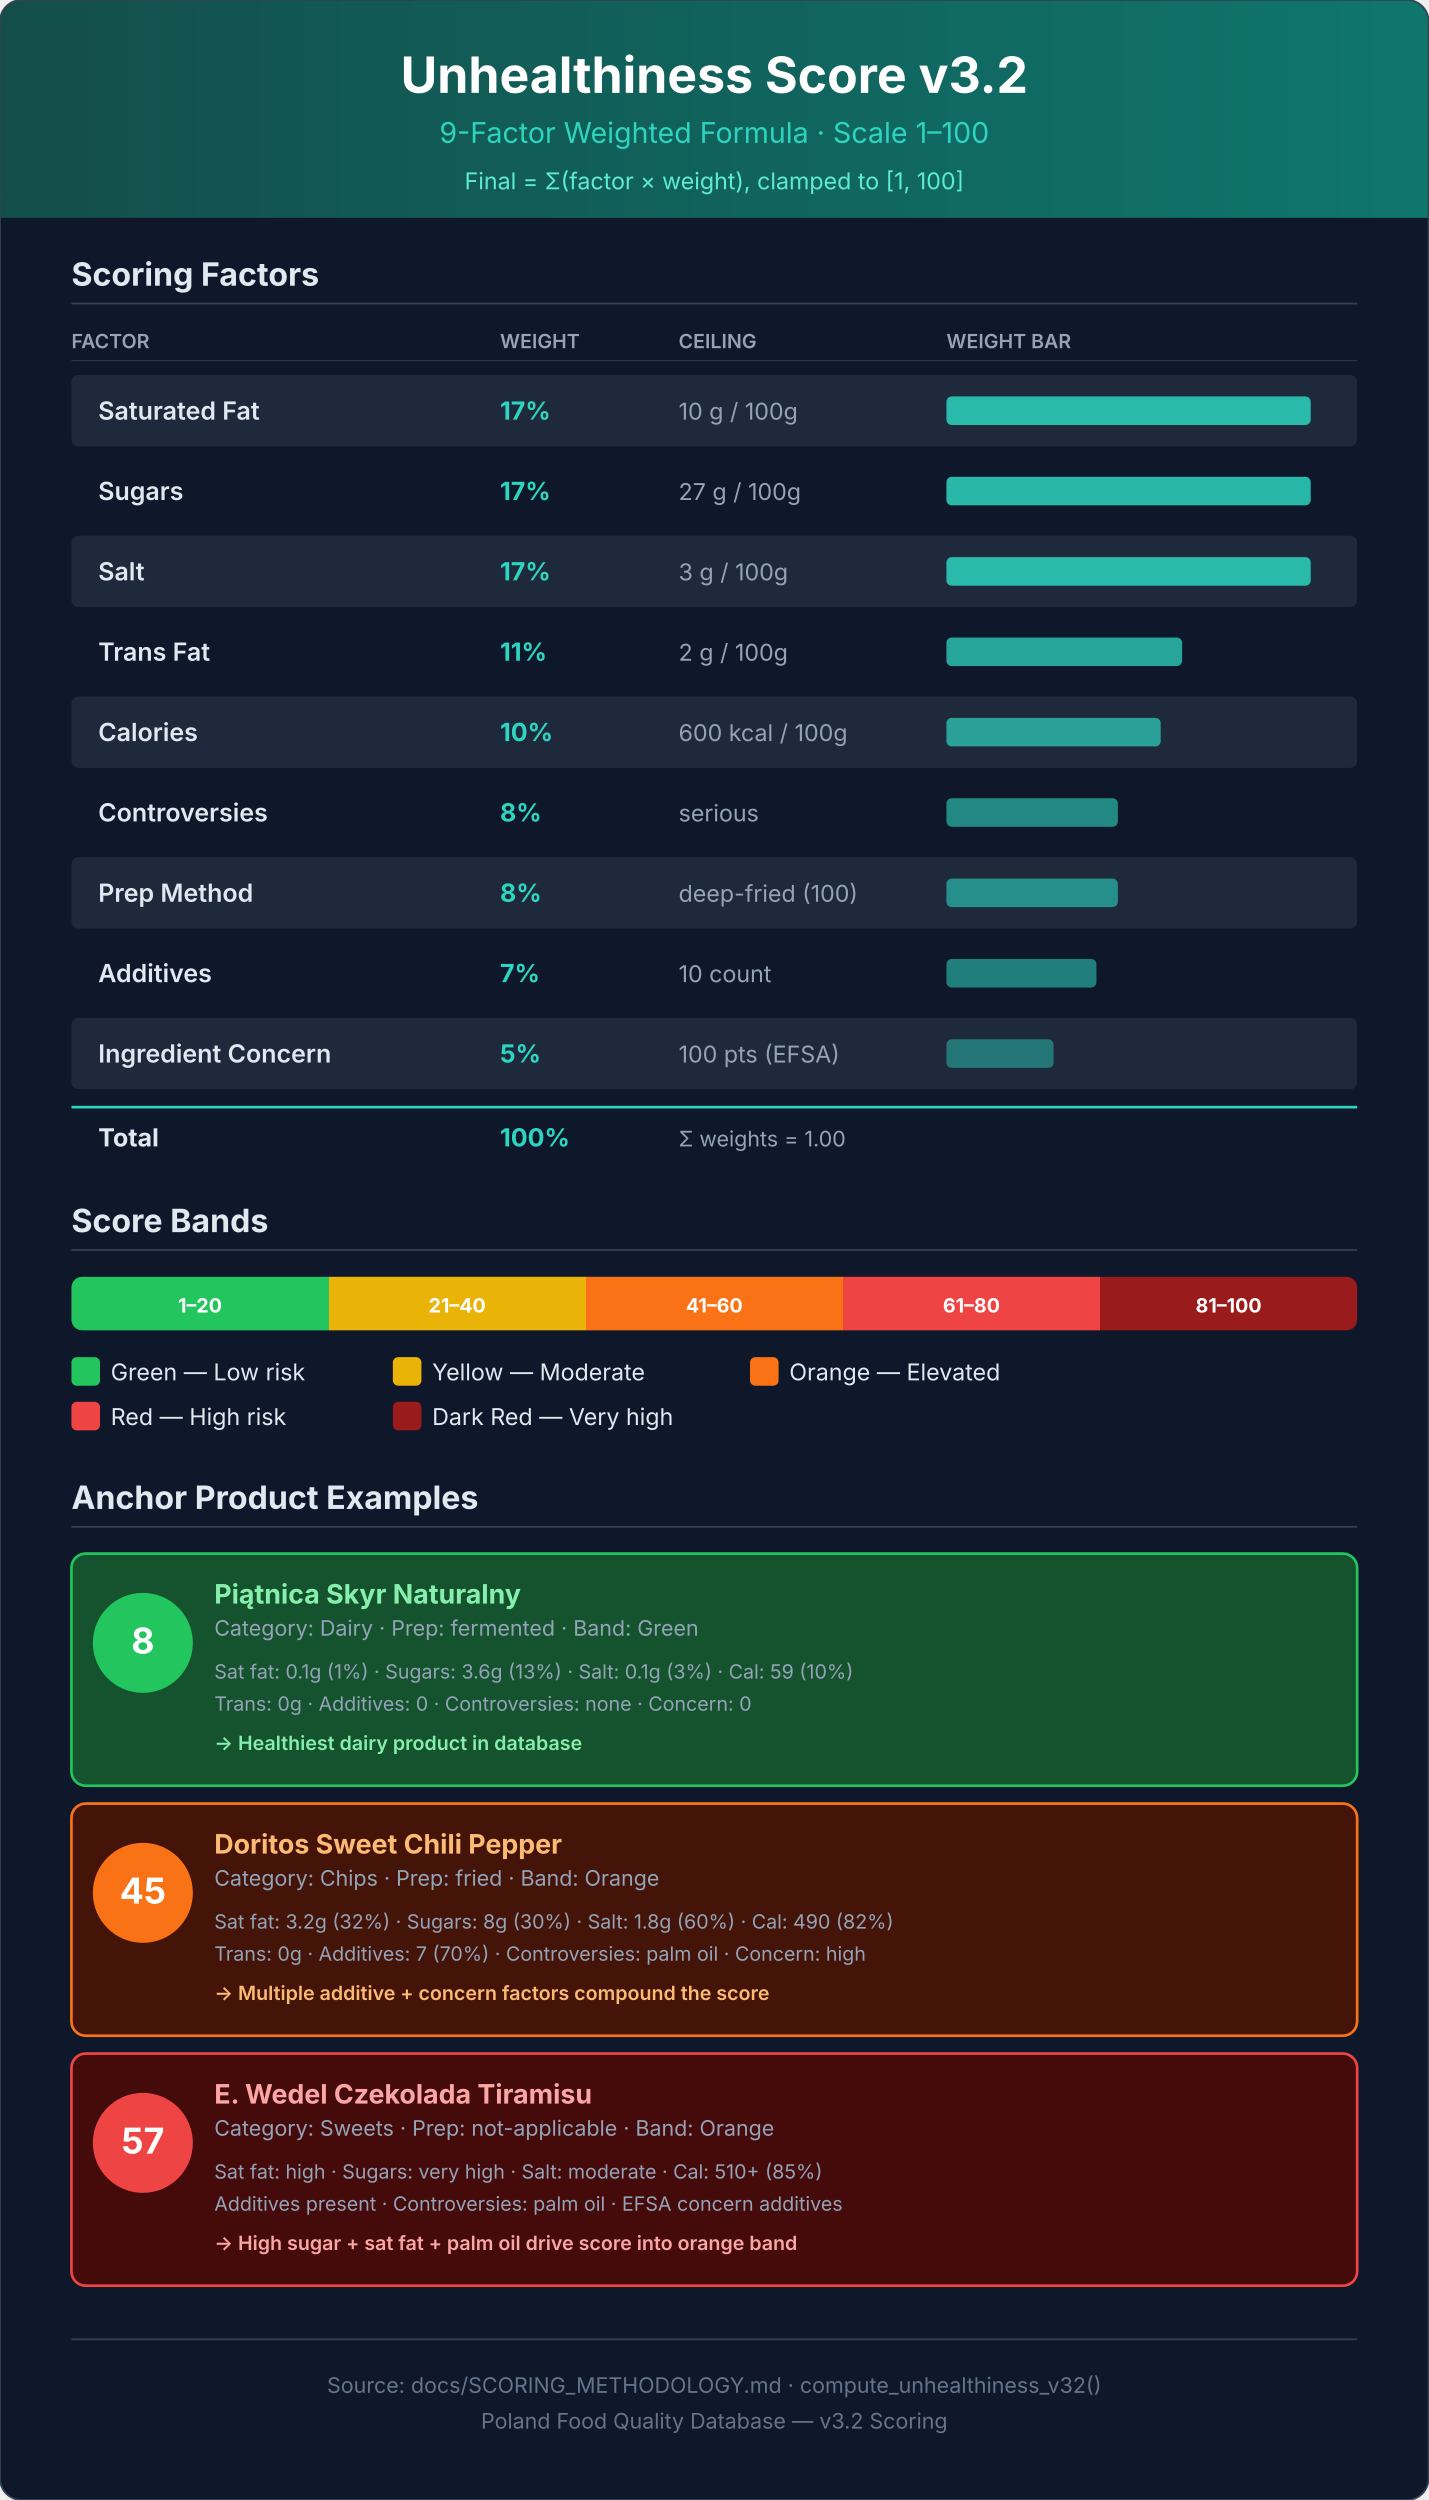
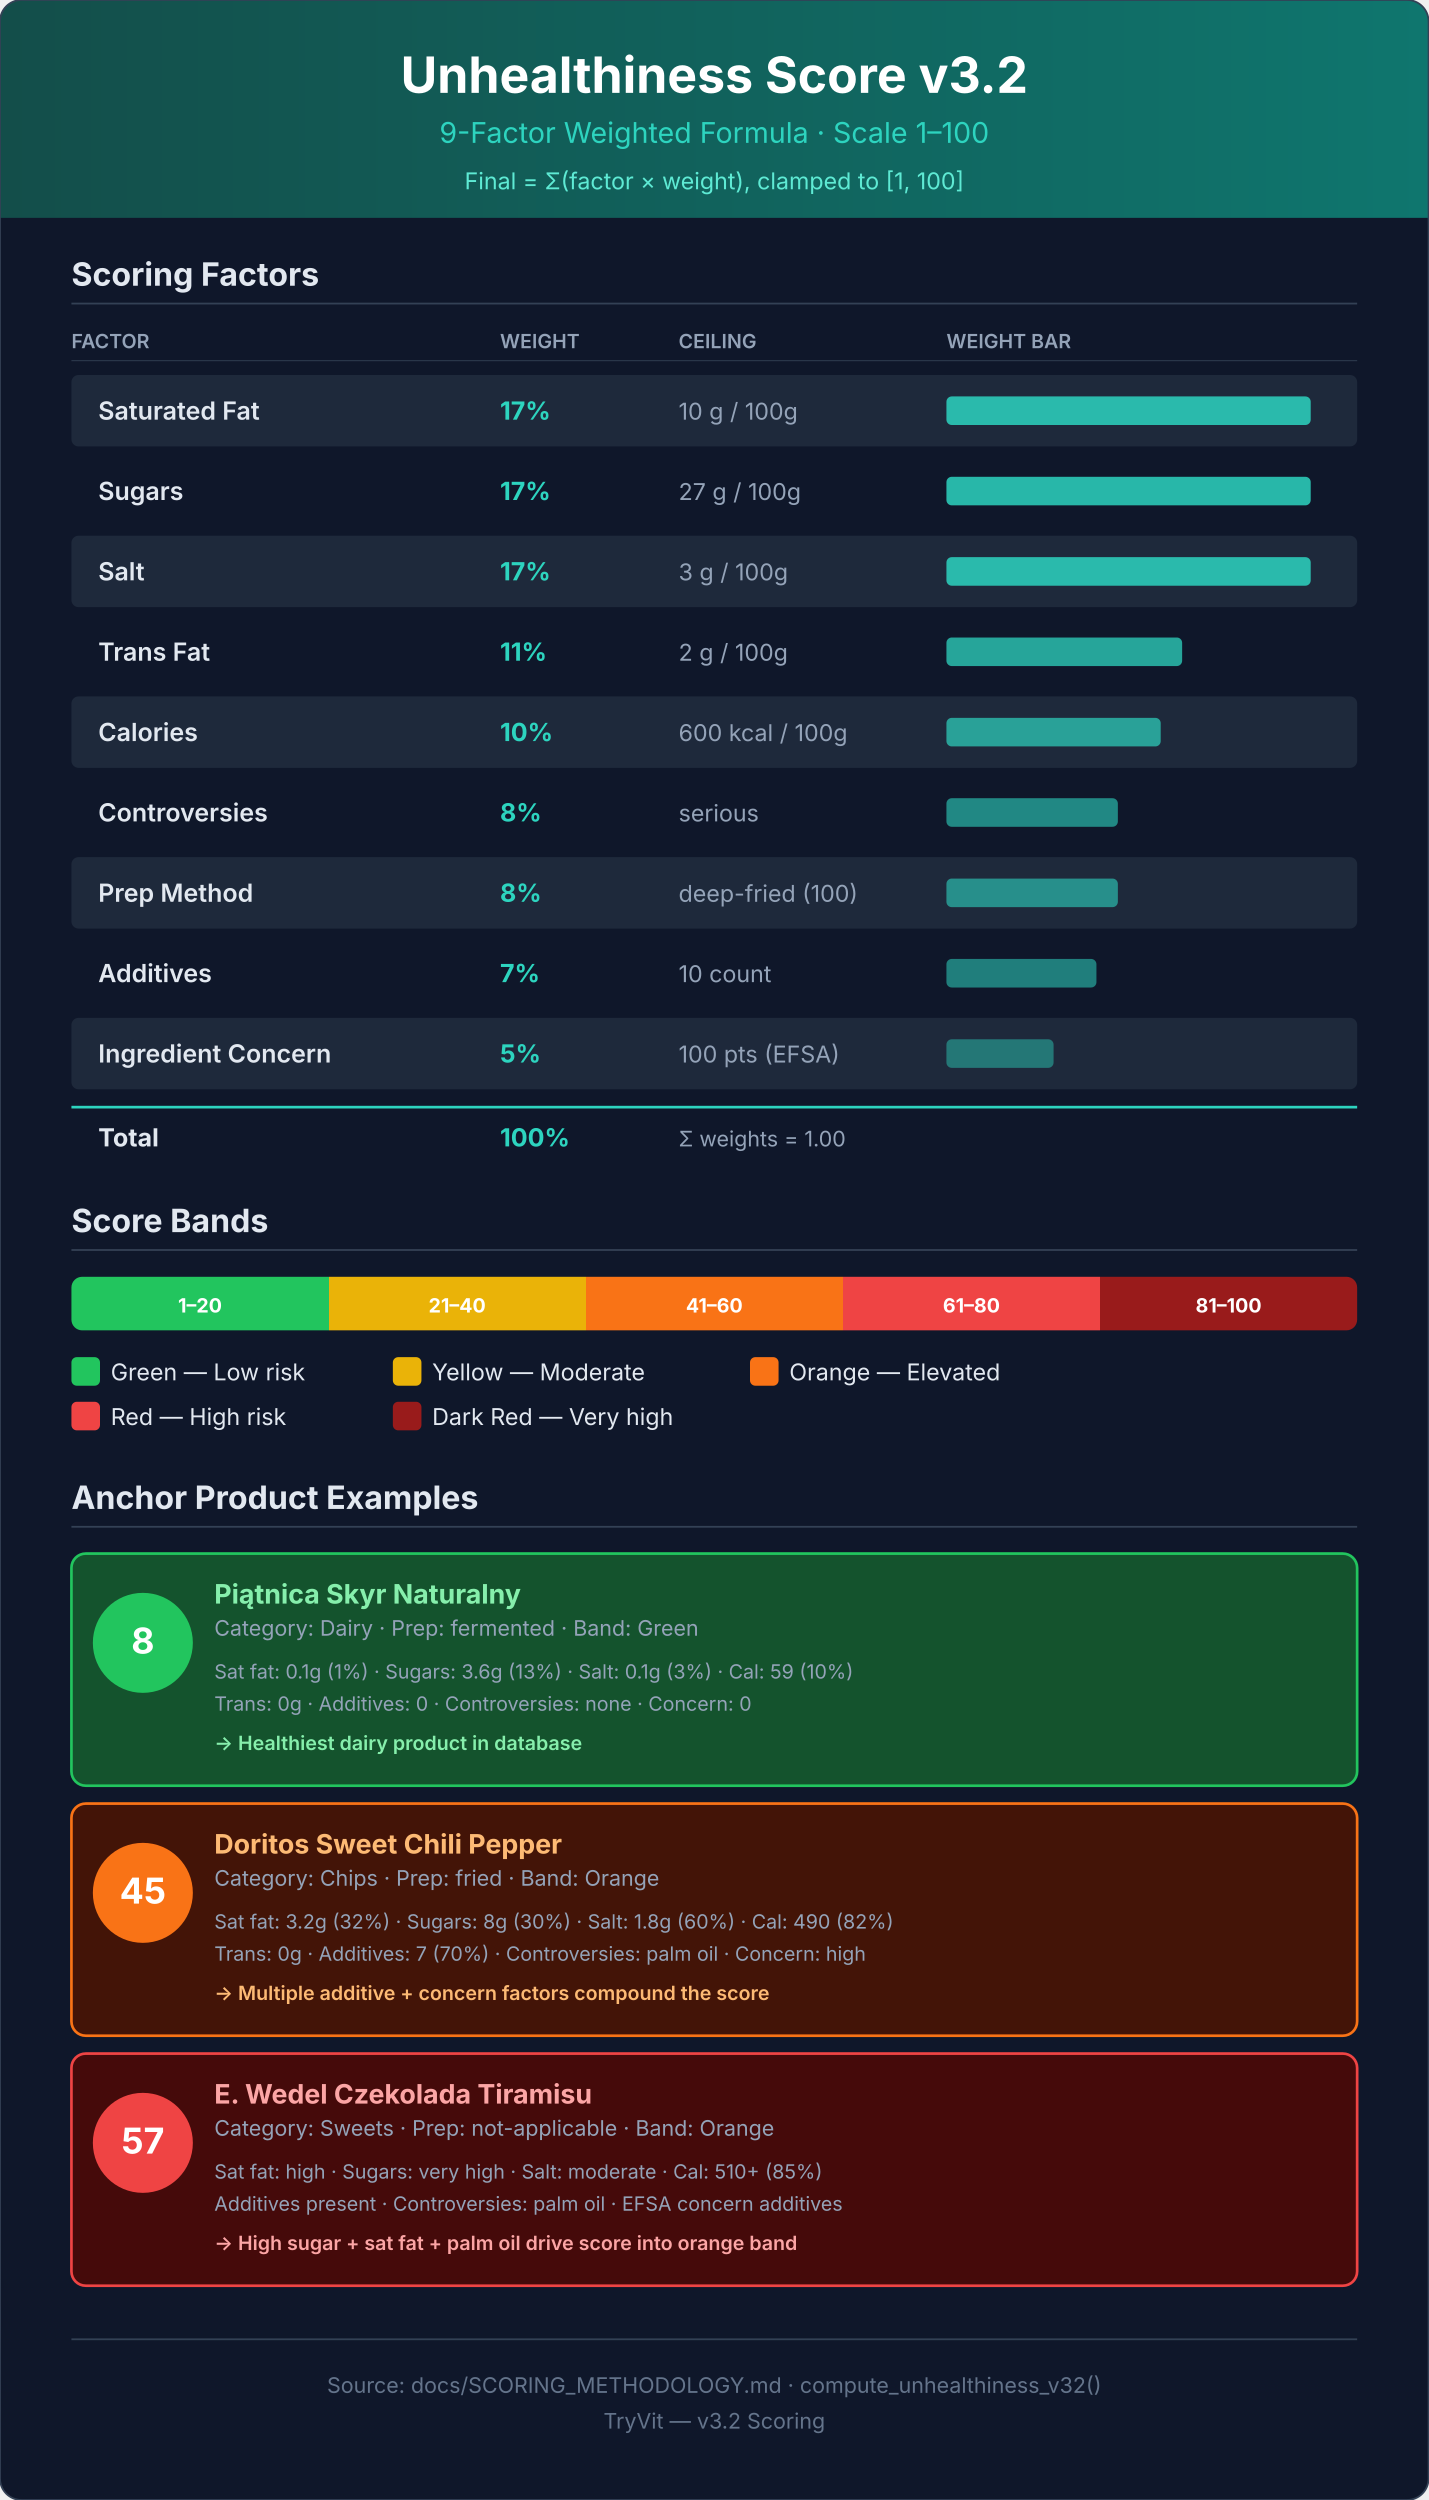
<svg xmlns="http://www.w3.org/2000/svg" viewBox="0 0 800 1400" width="800" height="1400">
  <defs>
    <linearGradient id="headerGrad" x1="0" y1="0" x2="1" y2="0">
      <stop offset="0%" stop-color="#134e4a" />
      <stop offset="100%" stop-color="#0f766e" />
    </linearGradient>
    <linearGradient id="bandGrad" x1="0" y1="0" x2="1" y2="0">
      <stop offset="0%" stop-color="#22c55e" />
      <stop offset="20%" stop-color="#22c55e" />
      <stop offset="20%" stop-color="#eab308" />
      <stop offset="40%" stop-color="#eab308" />
      <stop offset="40%" stop-color="#f97316" />
      <stop offset="60%" stop-color="#f97316" />
      <stop offset="60%" stop-color="#ef4444" />
      <stop offset="80%" stop-color="#ef4444" />
      <stop offset="80%" stop-color="#991b1b" />
      <stop offset="100%" stop-color="#991b1b" />
    </linearGradient>
  </defs>
  <rect width="800" height="1400" rx="12" fill="#0f172a" />
  <rect width="800" height="120" rx="12" fill="url(#headerGrad)" />
  <rect y="110" width="800" height="12" fill="url(#headerGrad)" />
  <text x="400" y="52" text-anchor="middle" font-family="system-ui,-apple-system,sans-serif" font-size="28" font-weight="700" fill="#ffffff">Unhealthiness Score v3.2</text>
  <text x="400" y="80" text-anchor="middle" font-family="system-ui,-apple-system,sans-serif" font-size="16" fill="#2dd4bf">9-Factor Weighted Formula · Scale 1–100</text>
  <text x="400" y="106" text-anchor="middle" font-family="system-ui,-apple-system,sans-serif" font-size="13" fill="#5eead4">Final = Σ(factor × weight), clamped to [1, 100]</text>
  <text x="40" y="160" font-family="system-ui,-apple-system,sans-serif" font-size="18" font-weight="700" fill="#e2e8f0">Scoring Factors</text>
  <line x1="40" y1="170" x2="760" y2="170" stroke="#334155" stroke-width="1" />
  <text x="40" y="195" font-family="system-ui,-apple-system,sans-serif" font-size="11" font-weight="600" fill="#94a3b8">FACTOR</text>
  <text x="280" y="195" font-family="system-ui,-apple-system,sans-serif" font-size="11" font-weight="600" fill="#94a3b8">WEIGHT</text>
  <text x="380" y="195" font-family="system-ui,-apple-system,sans-serif" font-size="11" font-weight="600" fill="#94a3b8">CEILING</text>
  <text x="530" y="195" font-family="system-ui,-apple-system,sans-serif" font-size="11" font-weight="600" fill="#94a3b8">WEIGHT BAR</text>
  <line x1="40" y1="202" x2="760" y2="202" stroke="#334155" stroke-width="0.5" />
  <rect x="40" y="210" width="720" height="40" rx="4" fill="#1e293b" />
  <text x="55" y="235" font-family="system-ui,-apple-system,sans-serif" font-size="14" font-weight="600" fill="#e2e8f0">Saturated Fat</text>
  <text x="280" y="235" font-family="system-ui,-apple-system,sans-serif" font-size="14" font-weight="700" fill="#2dd4bf">17%</text>
  <text x="380" y="235" font-family="system-ui,-apple-system,sans-serif" font-size="13" fill="#94a3b8">10 g / 100g</text>
  <rect x="530" y="222" width="204" height="16" rx="3" fill="#2dd4bf" opacity="0.85" />
  <rect x="40" y="255" width="720" height="40" rx="4" fill="#0f172a" />
  <text x="55" y="280" font-family="system-ui,-apple-system,sans-serif" font-size="14" font-weight="600" fill="#e2e8f0">Sugars</text>
  <text x="280" y="280" font-family="system-ui,-apple-system,sans-serif" font-size="14" font-weight="700" fill="#2dd4bf">17%</text>
  <text x="380" y="280" font-family="system-ui,-apple-system,sans-serif" font-size="13" fill="#94a3b8">27 g / 100g</text>
  <rect x="530" y="267" width="204" height="16" rx="3" fill="#2dd4bf" opacity="0.85" />
  <rect x="40" y="300" width="720" height="40" rx="4" fill="#1e293b" />
  <text x="55" y="325" font-family="system-ui,-apple-system,sans-serif" font-size="14" font-weight="600" fill="#e2e8f0">Salt</text>
  <text x="280" y="325" font-family="system-ui,-apple-system,sans-serif" font-size="14" font-weight="700" fill="#2dd4bf">17%</text>
  <text x="380" y="325" font-family="system-ui,-apple-system,sans-serif" font-size="13" fill="#94a3b8">3 g / 100g</text>
  <rect x="530" y="312" width="204" height="16" rx="3" fill="#2dd4bf" opacity="0.85" />
  <rect x="40" y="345" width="720" height="40" rx="4" fill="#0f172a" />
  <text x="55" y="370" font-family="system-ui,-apple-system,sans-serif" font-size="14" font-weight="600" fill="#e2e8f0">Trans Fat</text>
  <text x="280" y="370" font-family="system-ui,-apple-system,sans-serif" font-size="14" font-weight="700" fill="#2dd4bf">11%</text>
  <text x="380" y="370" font-family="system-ui,-apple-system,sans-serif" font-size="13" fill="#94a3b8">2 g / 100g</text>
  <rect x="530" y="357" width="132" height="16" rx="3" fill="#2dd4bf" opacity="0.75" />
  <rect x="40" y="390" width="720" height="40" rx="4" fill="#1e293b" />
  <text x="55" y="415" font-family="system-ui,-apple-system,sans-serif" font-size="14" font-weight="600" fill="#e2e8f0">Calories</text>
  <text x="280" y="415" font-family="system-ui,-apple-system,sans-serif" font-size="14" font-weight="700" fill="#2dd4bf">10%</text>
  <text x="380" y="415" font-family="system-ui,-apple-system,sans-serif" font-size="13" fill="#94a3b8">600 kcal / 100g</text>
  <rect x="530" y="402" width="120" height="16" rx="3" fill="#2dd4bf" opacity="0.7" />
  <rect x="40" y="435" width="720" height="40" rx="4" fill="#0f172a" />
  <text x="55" y="460" font-family="system-ui,-apple-system,sans-serif" font-size="14" font-weight="600" fill="#e2e8f0">Controversies</text>
  <text x="280" y="460" font-family="system-ui,-apple-system,sans-serif" font-size="14" font-weight="700" fill="#2dd4bf">8%</text>
  <text x="380" y="460" font-family="system-ui,-apple-system,sans-serif" font-size="13" fill="#94a3b8">serious</text>
  <rect x="530" y="447" width="96" height="16" rx="3" fill="#2dd4bf" opacity="0.6" />
  <rect x="40" y="480" width="720" height="40" rx="4" fill="#1e293b" />
  <text x="55" y="505" font-family="system-ui,-apple-system,sans-serif" font-size="14" font-weight="600" fill="#e2e8f0">Prep Method</text>
  <text x="280" y="505" font-family="system-ui,-apple-system,sans-serif" font-size="14" font-weight="700" fill="#2dd4bf">8%</text>
  <text x="380" y="505" font-family="system-ui,-apple-system,sans-serif" font-size="13" fill="#94a3b8">deep-fried (100)</text>
  <rect x="530" y="492" width="96" height="16" rx="3" fill="#2dd4bf" opacity="0.6" />
  <rect x="40" y="525" width="720" height="40" rx="4" fill="#0f172a" />
  <text x="55" y="550" font-family="system-ui,-apple-system,sans-serif" font-size="14" font-weight="600" fill="#e2e8f0">Additives</text>
  <text x="280" y="550" font-family="system-ui,-apple-system,sans-serif" font-size="14" font-weight="700" fill="#2dd4bf">7%</text>
  <text x="380" y="550" font-family="system-ui,-apple-system,sans-serif" font-size="13" fill="#94a3b8">10 count</text>
  <rect x="530" y="537" width="84" height="16" rx="3" fill="#2dd4bf" opacity="0.55" />
  <rect x="40" y="570" width="720" height="40" rx="4" fill="#1e293b" />
  <text x="55" y="595" font-family="system-ui,-apple-system,sans-serif" font-size="14" font-weight="600" fill="#e2e8f0">Ingredient Concern</text>
  <text x="280" y="595" font-family="system-ui,-apple-system,sans-serif" font-size="14" font-weight="700" fill="#2dd4bf">5%</text>
  <text x="380" y="595" font-family="system-ui,-apple-system,sans-serif" font-size="13" fill="#94a3b8">100 pts (EFSA)</text>
  <rect x="530" y="582" width="60" height="16" rx="3" fill="#2dd4bf" opacity="0.45" />
  <line x1="40" y1="620" x2="760" y2="620" stroke="#2dd4bf" stroke-width="1.5" />
  <text x="55" y="642" font-family="system-ui,-apple-system,sans-serif" font-size="14" font-weight="700" fill="#e2e8f0">Total</text>
  <text x="280" y="642" font-family="system-ui,-apple-system,sans-serif" font-size="14" font-weight="700" fill="#2dd4bf">100%</text>
  <text x="380" y="642" font-family="system-ui,-apple-system,sans-serif" font-size="12" fill="#94a3b8">Σ weights = 1.00</text>
  <text x="40" y="690" font-family="system-ui,-apple-system,sans-serif" font-size="18" font-weight="700" fill="#e2e8f0">Score Bands</text>
  <line x1="40" y1="700" x2="760" y2="700" stroke="#334155" stroke-width="1" />
  <rect x="40" y="715" width="720" height="30" rx="6" fill="url(#bandGrad)" />
  <text x="112" y="735" text-anchor="middle" font-family="system-ui,-apple-system,sans-serif" font-size="11" font-weight="700" fill="#fff">1–20</text>
  <text x="256" y="735" text-anchor="middle" font-family="system-ui,-apple-system,sans-serif" font-size="11" font-weight="700" fill="#fff">21–40</text>
  <text x="400" y="735" text-anchor="middle" font-family="system-ui,-apple-system,sans-serif" font-size="11" font-weight="700" fill="#fff">41–60</text>
  <text x="544" y="735" text-anchor="middle" font-family="system-ui,-apple-system,sans-serif" font-size="11" font-weight="700" fill="#fff">61–80</text>
  <text x="688" y="735" text-anchor="middle" font-family="system-ui,-apple-system,sans-serif" font-size="11" font-weight="700" fill="#fff">81–100</text>
  <rect x="40" y="760" width="16" height="16" rx="3" fill="#22c55e" />
  <text x="62" y="773" font-family="system-ui,-apple-system,sans-serif" font-size="13" fill="#e2e8f0">Green — Low risk</text>
  <rect x="220" y="760" width="16" height="16" rx="3" fill="#eab308" />
  <text x="242" y="773" font-family="system-ui,-apple-system,sans-serif" font-size="13" fill="#e2e8f0">Yellow — Moderate</text>
  <rect x="420" y="760" width="16" height="16" rx="3" fill="#f97316" />
  <text x="442" y="773" font-family="system-ui,-apple-system,sans-serif" font-size="13" fill="#e2e8f0">Orange — Elevated</text>
  <rect x="40" y="785" width="16" height="16" rx="3" fill="#ef4444" />
  <text x="62" y="798" font-family="system-ui,-apple-system,sans-serif" font-size="13" fill="#e2e8f0">Red — High risk</text>
  <rect x="220" y="785" width="16" height="16" rx="3" fill="#991b1b" />
  <text x="242" y="798" font-family="system-ui,-apple-system,sans-serif" font-size="13" fill="#e2e8f0">Dark Red — Very high</text>
  <text x="40" y="845" font-family="system-ui,-apple-system,sans-serif" font-size="18" font-weight="700" fill="#e2e8f0">Anchor Product Examples</text>
  <line x1="40" y1="855" x2="760" y2="855" stroke="#334155" stroke-width="1" />
  <rect x="40" y="870" width="720" height="130" rx="8" fill="#14532d" stroke="#22c55e" stroke-width="1.5" />
  <circle cx="80" cy="920" r="28" fill="#22c55e" />
  <text x="80" y="926" text-anchor="middle" font-family="system-ui,-apple-system,sans-serif" font-size="20" font-weight="700" fill="#fff">8</text>
  <text x="120" y="898" font-family="system-ui,-apple-system,sans-serif" font-size="15" font-weight="700" fill="#86efac">Piątnica Skyr Naturalny</text>
  <text x="120" y="916" font-family="system-ui,-apple-system,sans-serif" font-size="12" fill="#94a3b8">Category: Dairy · Prep: fermented · Band: Green</text>
  <text x="120" y="940" font-family="system-ui,-apple-system,sans-serif" font-size="11" fill="#94a3b8">Sat fat: 0.1g (1%) · Sugars: 3.6g (13%) · Salt: 0.1g (3%) · Cal: 59 (10%)</text>
  <text x="120" y="958" font-family="system-ui,-apple-system,sans-serif" font-size="11" fill="#94a3b8">Trans: 0g · Additives: 0 · Controversies: none · Concern: 0</text>
  <text x="120" y="980" font-family="system-ui,-apple-system,sans-serif" font-size="11" font-weight="600" fill="#86efac">→ Healthiest dairy product in database</text>
  <rect x="40" y="1010" width="720" height="130" rx="8" fill="#431407" stroke="#f97316" stroke-width="1.5" />
  <circle cx="80" cy="1060" r="28" fill="#f97316" />
  <text x="80" y="1066" text-anchor="middle" font-family="system-ui,-apple-system,sans-serif" font-size="20" font-weight="700" fill="#fff">45</text>
  <text x="120" y="1038" font-family="system-ui,-apple-system,sans-serif" font-size="15" font-weight="700" fill="#fdba74">Doritos Sweet Chili Pepper</text>
  <text x="120" y="1056" font-family="system-ui,-apple-system,sans-serif" font-size="12" fill="#94a3b8">Category: Chips · Prep: fried · Band: Orange</text>
  <text x="120" y="1080" font-family="system-ui,-apple-system,sans-serif" font-size="11" fill="#94a3b8">Sat fat: 3.2g (32%) · Sugars: 8g (30%) · Salt: 1.8g (60%) · Cal: 490 (82%)</text>
  <text x="120" y="1098" font-family="system-ui,-apple-system,sans-serif" font-size="11" fill="#94a3b8">Trans: 0g · Additives: 7 (70%) · Controversies: palm oil · Concern: high</text>
  <text x="120" y="1120" font-family="system-ui,-apple-system,sans-serif" font-size="11" font-weight="600" fill="#fdba74">→ Multiple additive + concern factors compound the score</text>
  <rect x="40" y="1150" width="720" height="130" rx="8" fill="#450a0a" stroke="#ef4444" stroke-width="1.5" />
  <circle cx="80" cy="1200" r="28" fill="#ef4444" />
  <text x="80" y="1206" text-anchor="middle" font-family="system-ui,-apple-system,sans-serif" font-size="20" font-weight="700" fill="#fff">57</text>
  <text x="120" y="1178" font-family="system-ui,-apple-system,sans-serif" font-size="15" font-weight="700" fill="#fca5a5">E. Wedel Czekolada Tiramisu</text>
  <text x="120" y="1196" font-family="system-ui,-apple-system,sans-serif" font-size="12" fill="#94a3b8">Category: Sweets · Prep: not-applicable · Band: Orange</text>
  <text x="120" y="1220" font-family="system-ui,-apple-system,sans-serif" font-size="11" fill="#94a3b8">Sat fat: high · Sugars: very high · Salt: moderate · Cal: 510+ (85%)</text>
  <text x="120" y="1238" font-family="system-ui,-apple-system,sans-serif" font-size="11" fill="#94a3b8">Additives present · Controversies: palm oil · EFSA concern additives</text>
  <text x="120" y="1260" font-family="system-ui,-apple-system,sans-serif" font-size="11" font-weight="600" fill="#fca5a5">→ High sugar + sat fat + palm oil drive score into orange band</text>
  <line x1="40" y1="1310" x2="760" y2="1310" stroke="#334155" stroke-width="1" />
  <text x="400" y="1340" text-anchor="middle" font-family="system-ui,-apple-system,sans-serif" font-size="12" fill="#64748b">Source: docs/SCORING_METHODOLOGY.md · compute_unhealthiness_v32()</text>
-   <text x="400" y="1360" text-anchor="middle" font-family="system-ui,-apple-system,sans-serif" font-size="12" fill="#64748b">Poland Food Quality Database — v3.2 Scoring</text>
+   <text x="400" y="1360" text-anchor="middle" font-family="system-ui,-apple-system,sans-serif" font-size="12" fill="#64748b">TryVit — v3.2 Scoring</text>
  <rect width="800" height="1400" rx="12" fill="none" stroke="#334155" stroke-width="1" />
</svg>
